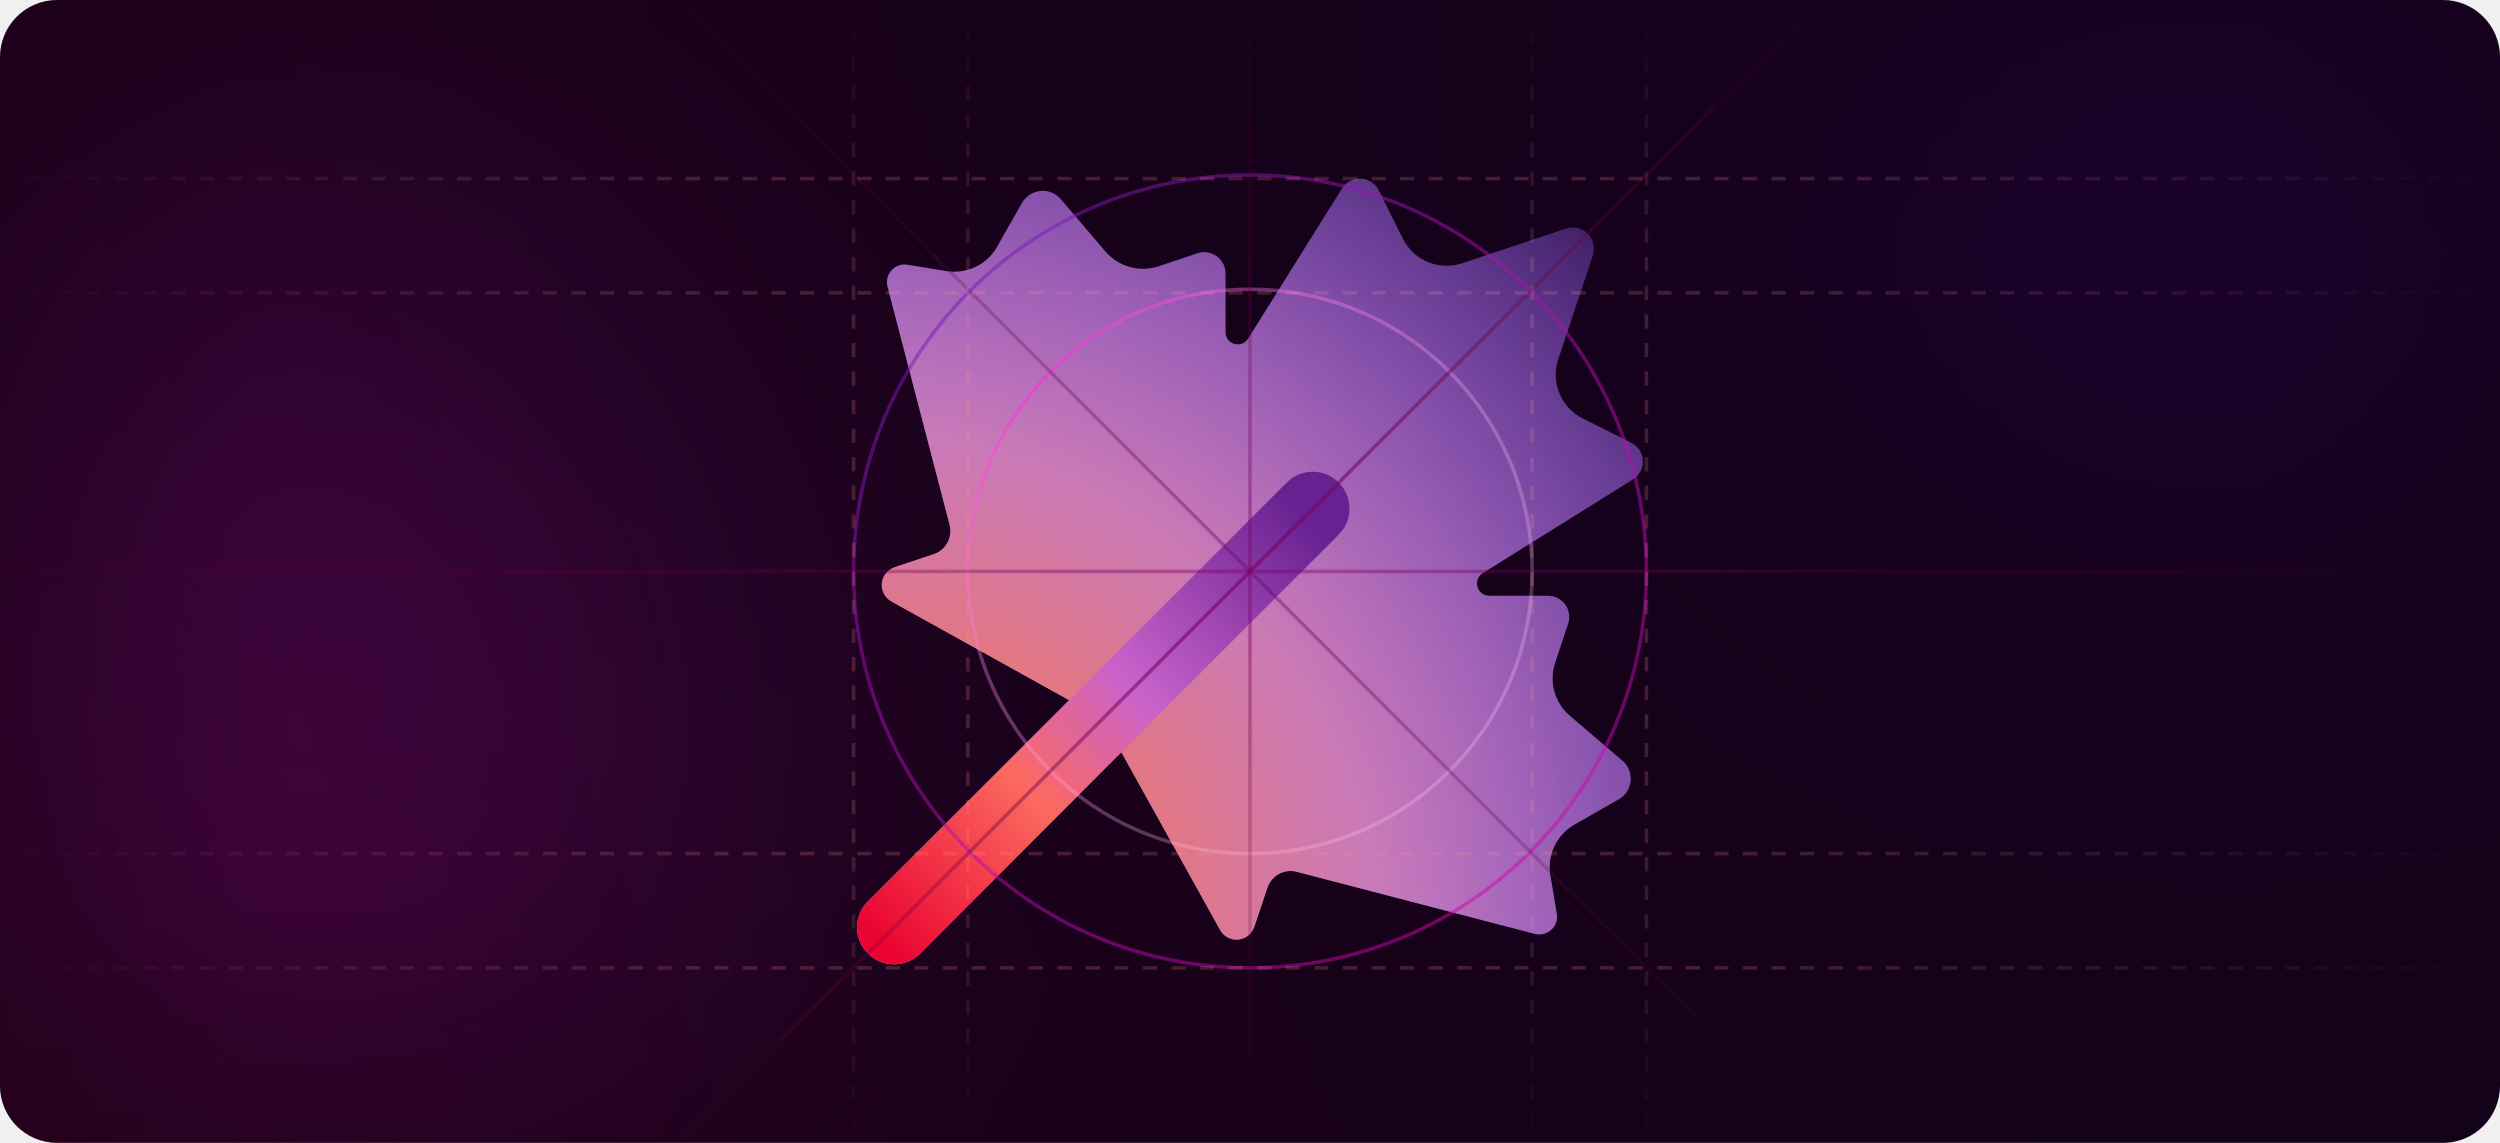
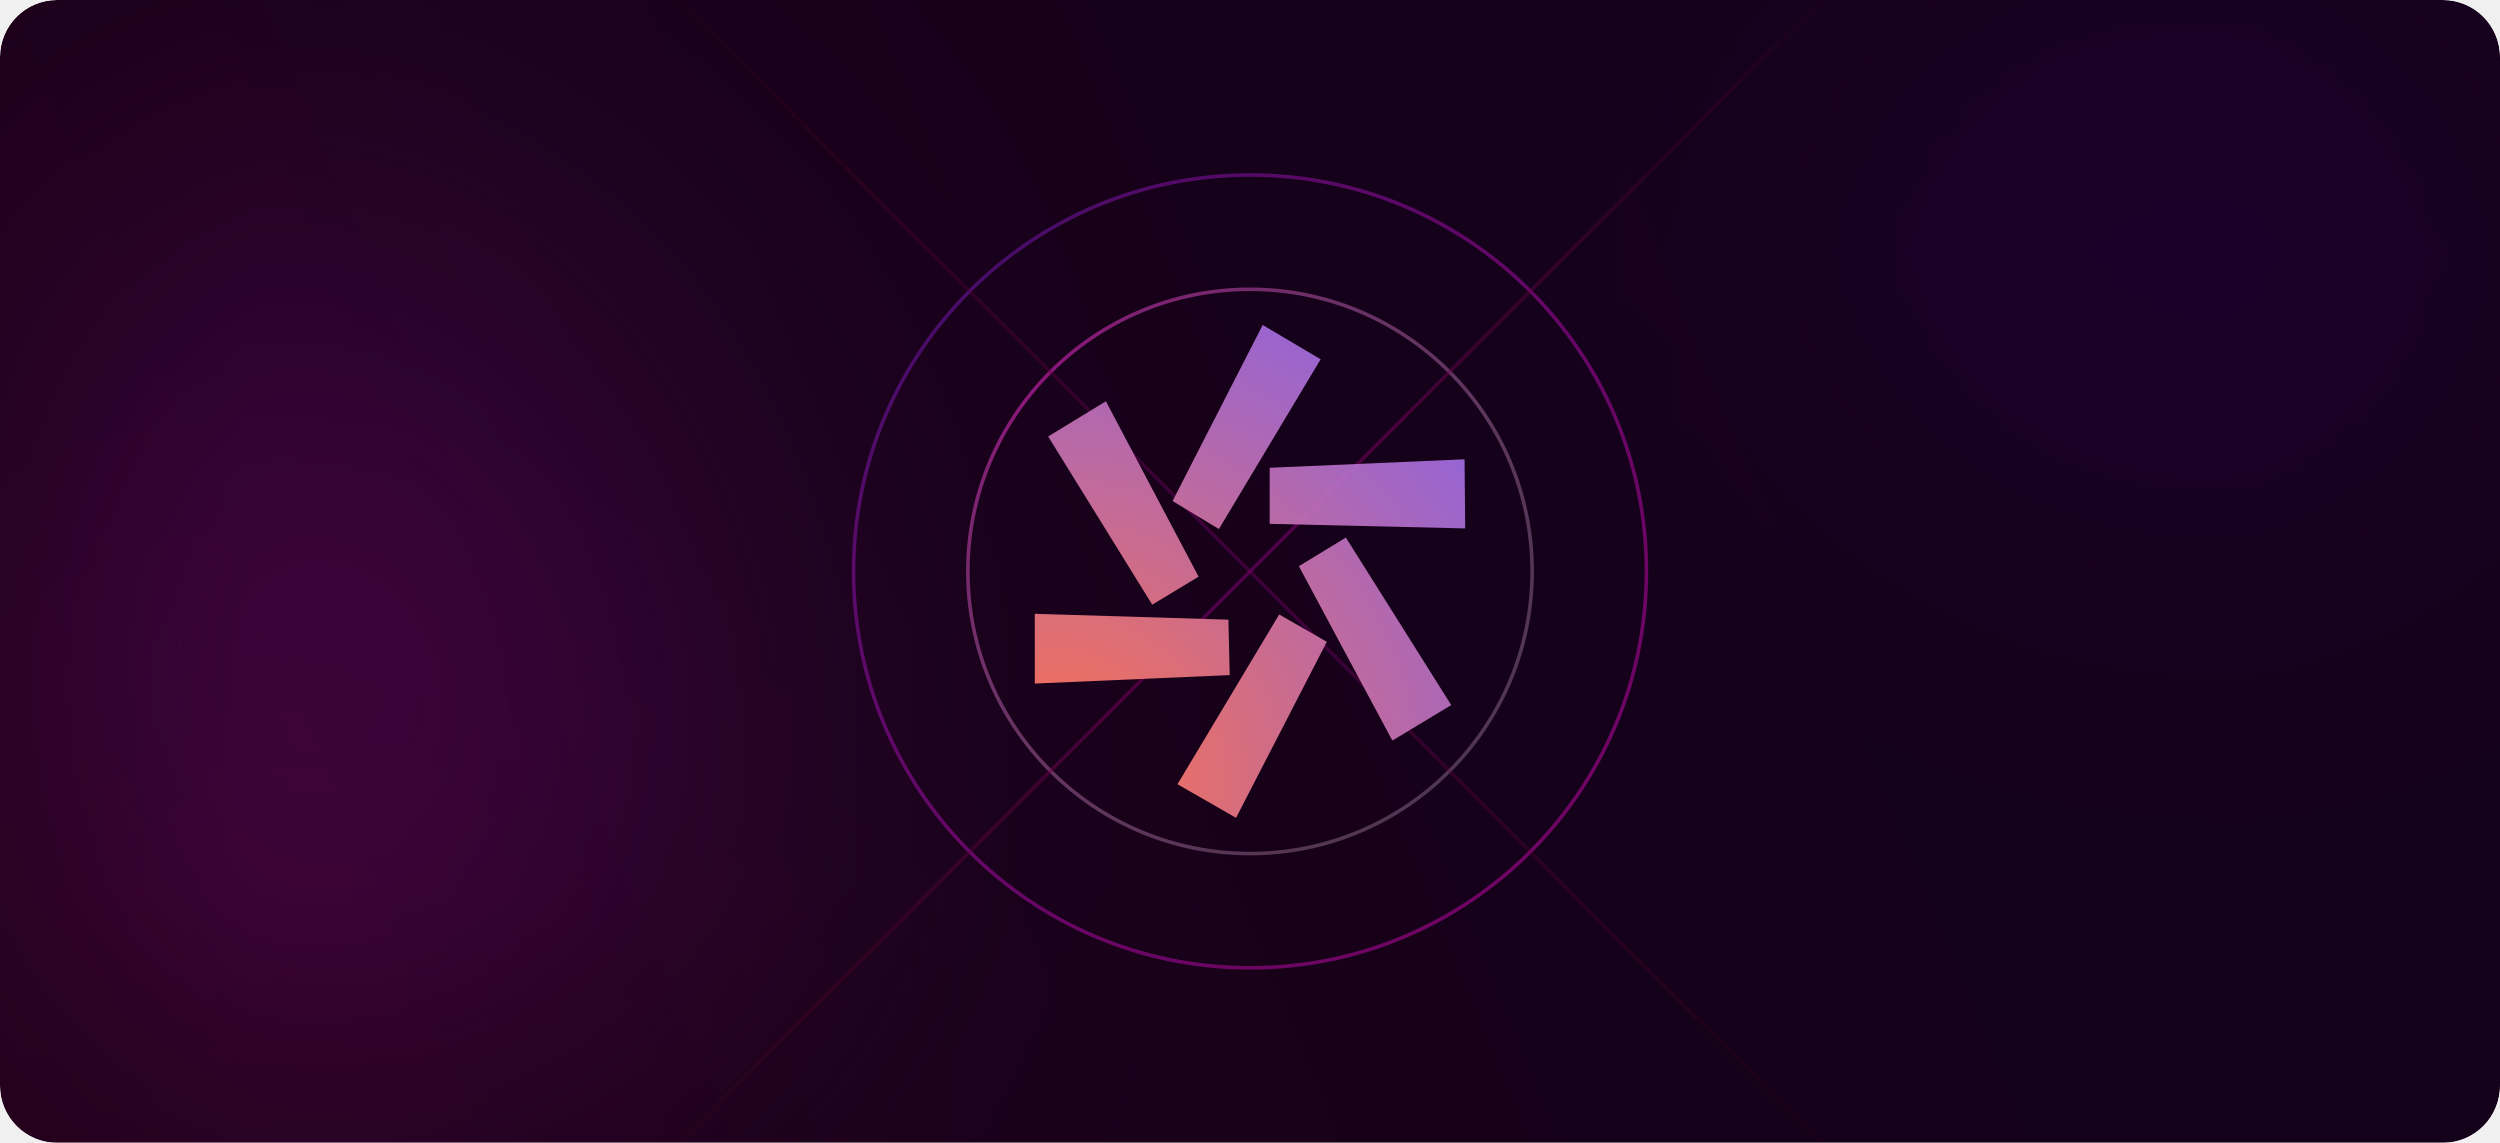
<svg xmlns="http://www.w3.org/2000/svg" width="700" height="320" viewBox="0 0 700 320" fill="none">
-   <g clip-path="url(#clip0_39_1471)">
-     <rect width="700" height="320" rx="16" fill="#090014" />
-     <rect width="700" height="320" rx="16" fill="url(#paint0_linear_39_1471)" />
-     <g opacity="0.8" filter="url(#filter0_f_39_1471)">
-       <circle cx="660" cy="-60" r="160" fill="#7000FF" fill-opacity="0.31" />
+   <g clip-path="url(#clip0_628_1934)">
+     <mask id="mask0_628_1934" style="mask-type:luminance" maskUnits="userSpaceOnUse" x="0" y="0" width="700" height="320">
+       <path d="M684 0H16C7.163 0 0 7.163 0 16V304C0 312.837 7.163 320 16 320H684C692.837 320 700 312.837 700 304V16C700 7.163 692.837 0 684 0Z" fill="white" />
+     </mask>
+     <g mask="url(#mask0_628_1934)">
+       <path d="M684 0H16C7.163 0 0 7.163 0 16V304C0 312.837 7.163 320 16 320H684C692.837 320 700 312.837 700 304V16C700 7.163 692.837 0 684 0Z" fill="#090014" />
+       <path d="M684 0H16C7.163 0 0 7.163 0 16V304C0 312.837 7.163 320 16 320H684C692.837 320 700 312.837 700 304V16C700 7.163 692.837 0 684 0Z" fill="url(#paint0_linear_628_1934)" />
+       <g opacity="0.8" filter="url(#filter0_f_628_1934)">
+         <path d="M660 100C748.366 100 820 28.366 820 -60C820 -148.366 748.366 -220 660 -220C571.634 -220 500 -148.366 500 -60C500 28.366 571.634 100 660 100Z" fill="#7000FF" fill-opacity="0.31" />
+       </g>
+       <g opacity="0.8" filter="url(#filter1_f_628_1934)">
+         <path d="M20 373C108.366 373 180 301.366 180 213C180 124.634 108.366 53 20 53C-68.366 53 -140 124.634 -140 213C-140 301.366 -68.366 373 20 373Z" fill="#C01BDB" fill-opacity="0.33" />
+       </g>
+       <g opacity="0.8" filter="url(#filter2_f_628_1934)">
+ </g>
+       <g opacity="0.8" filter="url(#filter3_f_628_1934)">
+         <path d="M20 573C108.366 573 180 501.366 180 413C180 324.634 108.366 253 20 253C-68.366 253 -140 324.634 -140 413C-140 501.366 -68.366 573 20 573Z" fill="#FF0000" fill-opacity="0.22" />
+       </g>
+       <path opacity="0.5" d="M350 271C411.304 271 461 221.304 461 160C461 98.696 411.304 49 350 49C288.696 49 239 98.696 239 160C239 221.304 288.696 271 350 271Z" stroke="url(#paint1_radial_628_1934)" />
+       <path opacity="0.5" d="M350 239C393.63 239 429 203.63 429 160C429 116.37 393.63 81 350 81C306.37 81 271 116.37 271 160C271 203.63 306.37 239 350 239Z" stroke="url(#paint2_radial_628_1934)" />
+       <path opacity="0.4" d="M511 321L189 -1" stroke="url(#paint3_radial_628_1934)" />
+       <path opacity="0.6" d="M189 321L511 -1" stroke="url(#paint4_radial_628_1934)" />
+       <path opacity="0.4" d="M0 160H700" stroke="url(#paint5_radial_628_1934)" />
+       <path opacity="0.2" d="M271 0V320" stroke="url(#paint6_radial_628_1934)" stroke-dasharray="4 4" />
+       <path opacity="0.2" d="M461 0V320" stroke="url(#paint7_radial_628_1934)" stroke-dasharray="4 4" />
+       <path opacity="0.4" d="M350 0V320" stroke="url(#paint8_radial_628_1934)" />
+       <path opacity="0.2" d="M429 0V320" stroke="url(#paint9_radial_628_1934)" stroke-dasharray="4 4" />
+       <path opacity="0.2" d="M239 0V320" stroke="url(#paint10_radial_628_1934)" stroke-dasharray="4 4" />
+       <path opacity="0.2" d="M0 50H700" stroke="url(#paint11_radial_628_1934)" stroke-dasharray="4 4" />
+       <path opacity="0.2" d="M0 82H700" stroke="url(#paint12_radial_628_1934)" stroke-dasharray="4 4" />
+       <path opacity="0.2" d="M0 271H700" stroke="url(#paint13_radial_628_1934)" stroke-dasharray="4 4" />
+       <path opacity="0.2" d="M0 239H700" stroke="url(#paint14_radial_628_1934)" stroke-dasharray="4 4" />
    </g>
-     <g opacity="0.8" filter="url(#filter1_f_39_1471)">
-       <circle cx="20" cy="213" r="160" fill="#C01BDB" fill-opacity="0.33" />
-     </g>
-     <g opacity="0.8" filter="url(#filter2_f_39_1471)">
-       <circle cx="660" cy="480" r="160" fill="#B010B4" fill-opacity="0.52" />
-     </g>
-     <g opacity="0.8" filter="url(#filter3_f_39_1471)">
-       <circle cx="20" cy="413" r="160" fill="#FF0000" fill-opacity="0.22" />
-     </g>
-     <path d="M386.015 53.222L392.803 66.842C395.854 72.943 402.943 75.865 409.43 73.716L438.474 64.006C439.076 63.792 439.72 63.706 440.365 63.706C443.63 63.706 446.294 66.37 446.294 69.635C446.294 70.279 446.208 70.924 445.993 71.525L436.326 100.569C434.135 107.057 437.1 114.146 443.201 117.197L456.777 123.985C458.754 124.973 460 126.992 460 129.227C460 131.246 458.969 133.136 457.25 134.211L415.188 160.462C412.223 162.309 413.555 166.821 416.992 166.821H433.448C436.713 166.821 439.377 169.484 439.377 172.75C439.377 173.394 439.291 174.039 439.076 174.64L435.424 185.596C433.662 190.881 435.252 196.724 439.506 200.376L454.285 213.008C455.746 214.253 456.606 216.101 456.606 218.034C456.606 220.44 455.317 222.632 453.254 223.792L440.838 230.881C435.854 233.716 433.147 239.388 434.092 245.059L435.897 255.843C435.94 256.101 435.983 256.402 435.983 256.66C435.983 259.925 432.889 262.288 429.71 261.472L363.115 244.114C359.635 243.169 356.025 245.145 354.865 248.582L351.213 259.495C350.483 261.643 348.507 263.104 346.23 263.104C344.296 263.104 342.578 262.073 341.632 260.397L313.964 210.603L257.637 266.971C253.598 271.01 247.068 271.01 243.072 266.971H243.029C238.99 262.932 238.99 256.402 243.029 252.406L299.357 196.057L249.602 168.41C247.927 167.465 246.896 165.704 246.896 163.813C246.896 161.536 248.356 159.56 250.505 158.829L261.418 155.177C264.855 154.06 266.788 150.451 265.886 146.928L248.528 80.333C247.669 77.154 250.075 74.06 253.34 74.06C253.598 74.06 253.899 74.103 254.157 74.146L264.941 75.908C270.612 76.853 276.283 74.189 279.162 69.162L286.208 56.745C287.411 54.726 289.602 53.437 291.965 53.437C293.899 53.437 295.746 54.297 296.992 55.757L309.581 70.494C313.233 74.705 319.076 76.337 324.361 74.576L335.317 70.924C335.961 70.709 336.563 70.623 337.207 70.623C340.472 70.623 343.136 73.287 343.136 76.552V93.007C343.136 96.445 347.647 97.734 349.495 94.812L375.789 52.75C376.863 51.031 378.754 50 380.773 50C383.007 50 385.027 51.246 386.015 53.222Z" fill="url(#paint1_radial_39_1471)" />
-     <path d="M386.015 53.222L392.803 66.842C395.854 72.943 402.943 75.865 409.43 73.716L438.474 64.006C439.076 63.792 439.72 63.706 440.365 63.706C443.63 63.706 446.294 66.37 446.294 69.635C446.294 70.279 446.208 70.924 445.993 71.525L436.326 100.569C434.135 107.057 437.1 114.146 443.201 117.197L456.777 123.985C458.754 124.973 460 126.992 460 129.227C460 131.246 458.969 133.136 457.25 134.211L415.188 160.462C412.223 162.309 413.555 166.821 416.992 166.821H433.448C436.713 166.821 439.377 169.484 439.377 172.75C439.377 173.394 439.291 174.039 439.076 174.64L435.424 185.596C433.662 190.881 435.252 196.724 439.506 200.376L454.285 213.008C455.746 214.253 456.606 216.101 456.606 218.034C456.606 220.44 455.317 222.632 453.254 223.792L440.838 230.881C435.854 233.716 433.147 239.388 434.092 245.059L435.897 255.843C435.94 256.101 435.983 256.402 435.983 256.66C435.983 259.925 432.889 262.288 429.71 261.472L363.115 244.114C359.635 243.169 356.025 245.145 354.865 248.582L351.213 259.495C350.483 261.643 348.507 263.104 346.23 263.104C344.296 263.104 342.578 262.073 341.632 260.397L313.964 210.603L257.637 266.971C253.598 271.01 247.068 271.01 243.072 266.971H243.029C238.99 262.932 238.99 256.402 243.029 252.406L299.357 196.057L249.602 168.41C247.927 167.465 246.896 165.704 246.896 163.813C246.896 161.536 248.356 159.56 250.505 158.829L261.418 155.177C264.855 154.06 266.788 150.451 265.886 146.928L248.528 80.333C247.669 77.154 250.075 74.06 253.34 74.06C253.598 74.06 253.899 74.103 254.157 74.146L264.941 75.908C270.612 76.853 276.283 74.189 279.162 69.162L286.208 56.745C287.411 54.726 289.602 53.437 291.965 53.437C293.899 53.437 295.746 54.297 296.992 55.757L309.581 70.494C313.233 74.705 319.076 76.337 324.361 74.576L335.317 70.924C335.961 70.709 336.563 70.623 337.207 70.623C340.472 70.623 343.136 73.287 343.136 76.552V93.007C343.136 96.445 347.647 97.734 349.495 94.812L375.789 52.75C376.863 51.031 378.754 50 380.773 50C383.007 50 385.027 51.246 386.015 53.222Z" fill="url(#paint2_radial_39_1471)" />
-     <path d="M243.029 266.971C238.99 262.932 238.99 256.402 243.029 252.406L360.279 135.113C364.318 131.074 370.849 131.074 374.844 135.113C378.84 139.151 378.883 145.682 374.844 149.678L257.637 266.971C253.598 271.01 247.068 271.01 243.072 266.971H243.029Z" fill="url(#paint3_linear_39_1471)" />
-     <circle opacity="0.5" cx="350" cy="160" r="111" stroke="url(#paint4_radial_39_1471)" />
-     <circle opacity="0.5" cx="350" cy="160" r="79" stroke="url(#paint5_radial_39_1471)" />
-     <path opacity="0.4" d="M511 321L189 -1" stroke="url(#paint6_radial_39_1471)" />
-     <path opacity="0.6" d="M189 321L511 -1" stroke="url(#paint7_radial_39_1471)" />
-     <path opacity="0.4" d="M0 160H700" stroke="url(#paint8_radial_39_1471)" />
-     <path opacity="0.2" d="M271 0L271 320" stroke="url(#paint9_radial_39_1471)" stroke-dasharray="4 4" />
-     <path opacity="0.2" d="M461 0L461 320" stroke="url(#paint10_radial_39_1471)" stroke-dasharray="4 4" />
-     <path opacity="0.4" d="M350 0L350 320" stroke="url(#paint11_radial_39_1471)" />
-     <path opacity="0.2" d="M429 0L429 320" stroke="url(#paint12_radial_39_1471)" stroke-dasharray="4 4" />
-     <path opacity="0.2" d="M239 0L239 320" stroke="url(#paint13_radial_39_1471)" stroke-dasharray="4 4" />
-     <path opacity="0.2" d="M0 50H700" stroke="url(#paint14_radial_39_1471)" stroke-dasharray="4 4" />
-     <path opacity="0.2" d="M0 82H700" stroke="url(#paint15_radial_39_1471)" stroke-dasharray="4 4" />
-     <path opacity="0.2" d="M0 271H700" stroke="url(#paint16_radial_39_1471)" stroke-dasharray="4 4" />
-     <path opacity="0.2" d="M0 239H700" stroke="url(#paint17_radial_39_1471)" stroke-dasharray="4 4" />
+     <path d="M389.992 207.278L406.344 197.421L376.839 150.508L363.686 158.54L389.814 207.278H389.992ZM329.56 219.508L346.09 229L371.507 179.714L358.176 172.048L329.738 219.508H329.56ZM289.746 172.048V191.397L344.313 189.024L343.957 173.508L289.746 171.865V172.048ZM410.255 147.952L410.077 128.603L355.51 130.976V146.675L410.077 147.952H410.255ZM309.653 112.357L293.479 122.214L322.628 169.31L335.603 161.46L309.653 112.357V112.357ZM369.907 100.675L353.555 91L328.316 140.286L341.291 148.135L369.73 100.675H369.907Z" fill="url(#paint15_radial_628_1934)" />
  </g>
  <defs>
-     <filter id="filter0_f_39_1471" x="260" y="-460" width="800" height="800" filterUnits="userSpaceOnUse" color-interpolation-filters="sRGB">
+     <filter id="filter0_f_628_1934" x="260" y="-460" width="800" height="800" filterUnits="userSpaceOnUse" color-interpolation-filters="sRGB">
      <feFlood flood-opacity="0" result="BackgroundImageFix" />
      <feBlend mode="normal" in="SourceGraphic" in2="BackgroundImageFix" result="shape" />
-       <feGaussianBlur stdDeviation="120" result="effect1_foregroundBlur_39_1471" />
+       <feGaussianBlur stdDeviation="120" result="effect1_foregroundBlur_628_1934" />
    </filter>
-     <filter id="filter1_f_39_1471" x="-380" y="-187" width="800" height="800" filterUnits="userSpaceOnUse" color-interpolation-filters="sRGB">
+     <filter id="filter1_f_628_1934" x="-380" y="-187" width="800" height="800" filterUnits="userSpaceOnUse" color-interpolation-filters="sRGB">
      <feFlood flood-opacity="0" result="BackgroundImageFix" />
      <feBlend mode="normal" in="SourceGraphic" in2="BackgroundImageFix" result="shape" />
-       <feGaussianBlur stdDeviation="120" result="effect1_foregroundBlur_39_1471" />
+       <feGaussianBlur stdDeviation="120" result="effect1_foregroundBlur_628_1934" />
    </filter>
-     <filter id="filter2_f_39_1471" x="260" y="80" width="800" height="800" filterUnits="userSpaceOnUse" color-interpolation-filters="sRGB">
+     <filter id="filter2_f_628_1934" x="260" y="80" width="800" height="800" filterUnits="userSpaceOnUse" color-interpolation-filters="sRGB">
      <feFlood flood-opacity="0" result="BackgroundImageFix" />
      <feBlend mode="normal" in="SourceGraphic" in2="BackgroundImageFix" result="shape" />
-       <feGaussianBlur stdDeviation="120" result="effect1_foregroundBlur_39_1471" />
+       <feGaussianBlur stdDeviation="120" result="effect1_foregroundBlur_628_1934" />
    </filter>
-     <filter id="filter3_f_39_1471" x="-380" y="13" width="800" height="800" filterUnits="userSpaceOnUse" color-interpolation-filters="sRGB">
+     <filter id="filter3_f_628_1934" x="-380" y="13" width="800" height="800" filterUnits="userSpaceOnUse" color-interpolation-filters="sRGB">
      <feFlood flood-opacity="0" result="BackgroundImageFix" />
      <feBlend mode="normal" in="SourceGraphic" in2="BackgroundImageFix" result="shape" />
-       <feGaussianBlur stdDeviation="120" result="effect1_foregroundBlur_39_1471" />
+       <feGaussianBlur stdDeviation="120" result="effect1_foregroundBlur_628_1934" />
    </filter>
-     <linearGradient id="paint0_linear_39_1471" x1="1.04308e-05" y1="320" x2="710.784" y2="26.079" gradientUnits="userSpaceOnUse">
+     <linearGradient id="paint0_linear_628_1934" x1="1.27814e-05" y1="320" x2="710.784" y2="26.079" gradientUnits="userSpaceOnUse">
      <stop stop-color="#F3003A" stop-opacity="0.09" />
      <stop offset="0.729" stop-color="#951168" stop-opacity="0.08" />
    </linearGradient>
-     <radialGradient id="paint1_radial_39_1471" cx="0" cy="0" r="1" gradientUnits="userSpaceOnUse" gradientTransform="translate(240 270) rotate(-47.3279) scale(870.459 870.459)">
-       <stop stop-color="#AA82FF" />
-       <stop offset="0.169" stop-color="#AA82FF" />
-       <stop offset="0.387" stop-color="#7E42FF" stop-opacity="0" />
-       <stop offset="1" stop-color="#7E42FF" stop-opacity="0" />
-     </radialGradient>
-     <radialGradient id="paint2_radial_39_1471" cx="0" cy="0" r="1" gradientUnits="userSpaceOnUse" gradientTransform="translate(250 255) rotate(-41.7108) scale(308.099 308.099)">
-       <stop offset="0.219" stop-color="#FF7246" stop-opacity="0.73" />
-       <stop offset="1" stop-color="#A073FF" stop-opacity="0" />
-     </radialGradient>
-     <linearGradient id="paint3_linear_39_1471" x1="384" y1="144" x2="252" y2="270" gradientUnits="userSpaceOnUse">
-       <stop offset="0.072" stop-color="#672191" />
-       <stop offset="0.45" stop-color="#C963CB" />
-       <stop offset="0.676" stop-color="#FB695F" />
-       <stop offset="1" stop-color="#EB0331" />
-     </linearGradient>
-     <radialGradient id="paint4_radial_39_1471" cx="0" cy="0" r="1" gradientUnits="userSpaceOnUse" gradientTransform="translate(263 76) rotate(47.663) scale(243.508)">
+     <radialGradient id="paint1_radial_628_1934" cx="0" cy="0" r="1" gradientUnits="userSpaceOnUse" gradientTransform="translate(263 76) rotate(47.663) scale(243.508)">
      <stop stop-color="#7219B7" />
      <stop offset="1" stop-color="#CD07AD" />
    </radialGradient>
-     <radialGradient id="paint5_radial_39_1471" cx="0" cy="0" r="1" gradientUnits="userSpaceOnUse" gradientTransform="translate(288.081 100.216) rotate(47.663) scale(173.307)">
+     <radialGradient id="paint2_radial_628_1934" cx="0" cy="0" r="1" gradientUnits="userSpaceOnUse" gradientTransform="translate(288.081 100.216) rotate(47.663) scale(173.307)">
      <stop stop-color="#FD22D9" />
      <stop offset="1" stop-color="#FFDDF9" stop-opacity="0.47" />
    </radialGradient>
-     <radialGradient id="paint6_radial_39_1471" cx="0" cy="0" r="1" gradientUnits="userSpaceOnUse" gradientTransform="translate(350 160) rotate(-135) scale(258.996 182)">
+     <radialGradient id="paint3_radial_628_1934" cx="0" cy="0" r="1" gradientUnits="userSpaceOnUse" gradientTransform="translate(350 160) rotate(-135) scale(258.996 182)">
      <stop offset="0.099" stop-color="#770064" />
      <stop offset="1" stop-color="#510404" stop-opacity="0" />
    </radialGradient>
-     <radialGradient id="paint7_radial_39_1471" cx="0" cy="0" r="1" gradientUnits="userSpaceOnUse" gradientTransform="translate(350 160) rotate(-45) scale(258.996 182)">
+     <radialGradient id="paint4_radial_628_1934" cx="0" cy="0" r="1" gradientUnits="userSpaceOnUse" gradientTransform="translate(350 160) rotate(-45) scale(258.996 182)">
      <stop offset="0.099" stop-color="#770064" />
      <stop offset="1" stop-color="#510404" stop-opacity="0" />
    </radialGradient>
-     <radialGradient id="paint8_radial_39_1471" cx="0" cy="0" r="1" gradientUnits="userSpaceOnUse" gradientTransform="translate(350 160) scale(398.125 182)">
+     <radialGradient id="paint5_radial_628_1934" cx="0" cy="0" r="1" gradientUnits="userSpaceOnUse" gradientTransform="translate(-nan -nan) rotate(-nan) scale(-nan -nan)">
      <stop offset="0.099" stop-color="#770064" />
      <stop offset="1" stop-color="#510404" stop-opacity="0" />
    </radialGradient>
-     <radialGradient id="paint9_radial_39_1471" cx="0" cy="0" r="1" gradientUnits="userSpaceOnUse" gradientTransform="translate(271 160) rotate(90) scale(182 182)">
+     <radialGradient id="paint6_radial_628_1934" cx="0" cy="0" r="1" gradientUnits="userSpaceOnUse" gradientTransform="translate(-nan -nan) rotate(-nan) scale(-nan -nan)">
      <stop offset="0.349" stop-color="#FF8E8E" />
      <stop offset="0.88" stop-color="#FFC6F6" stop-opacity="0" />
    </radialGradient>
-     <radialGradient id="paint10_radial_39_1471" cx="0" cy="0" r="1" gradientUnits="userSpaceOnUse" gradientTransform="translate(461 160) rotate(90) scale(182 182)">
+     <radialGradient id="paint7_radial_628_1934" cx="0" cy="0" r="1" gradientUnits="userSpaceOnUse" gradientTransform="translate(-nan -nan) rotate(-nan) scale(-nan -nan)">
      <stop offset="0.349" stop-color="#FF8E8E" />
      <stop offset="0.88" stop-color="#FFC6F6" stop-opacity="0" />
    </radialGradient>
-     <radialGradient id="paint11_radial_39_1471" cx="0" cy="0" r="1" gradientUnits="userSpaceOnUse" gradientTransform="translate(350 160) rotate(90) scale(182 182)">
+     <radialGradient id="paint8_radial_628_1934" cx="0" cy="0" r="1" gradientUnits="userSpaceOnUse" gradientTransform="translate(-nan -nan) rotate(-nan) scale(-nan -nan)">
      <stop offset="0.099" stop-color="#770064" />
      <stop offset="1" stop-color="#510404" stop-opacity="0" />
    </radialGradient>
-     <radialGradient id="paint12_radial_39_1471" cx="0" cy="0" r="1" gradientUnits="userSpaceOnUse" gradientTransform="translate(429 160) rotate(90) scale(182 182)">
+     <radialGradient id="paint9_radial_628_1934" cx="0" cy="0" r="1" gradientUnits="userSpaceOnUse" gradientTransform="translate(-nan -nan) rotate(-nan) scale(-nan -nan)">
      <stop offset="0.349" stop-color="#FF8E8E" />
      <stop offset="0.88" stop-color="#FFC6F6" stop-opacity="0" />
    </radialGradient>
-     <radialGradient id="paint13_radial_39_1471" cx="0" cy="0" r="1" gradientUnits="userSpaceOnUse" gradientTransform="translate(239 160) rotate(90) scale(182 182)">
+     <radialGradient id="paint10_radial_628_1934" cx="0" cy="0" r="1" gradientUnits="userSpaceOnUse" gradientTransform="translate(-nan -nan) rotate(-nan) scale(-nan -nan)">
      <stop offset="0.349" stop-color="#FF8E8E" />
      <stop offset="0.88" stop-color="#FFC6F6" stop-opacity="0" />
    </radialGradient>
-     <radialGradient id="paint14_radial_39_1471" cx="0" cy="0" r="1" gradientUnits="userSpaceOnUse" gradientTransform="translate(350 50) scale(398.125 182)">
+     <radialGradient id="paint11_radial_628_1934" cx="0" cy="0" r="1" gradientUnits="userSpaceOnUse" gradientTransform="translate(-nan -nan) rotate(-nan) scale(-nan -nan)">
      <stop offset="0.349" stop-color="#FF8E8E" />
      <stop offset="0.88" stop-color="#FFC6F6" stop-opacity="0" />
    </radialGradient>
-     <radialGradient id="paint15_radial_39_1471" cx="0" cy="0" r="1" gradientUnits="userSpaceOnUse" gradientTransform="translate(350 82) scale(398.125 182)">
+     <radialGradient id="paint12_radial_628_1934" cx="0" cy="0" r="1" gradientUnits="userSpaceOnUse" gradientTransform="translate(-nan -nan) rotate(-nan) scale(-nan -nan)">
      <stop offset="0.349" stop-color="#FF8E8E" />
      <stop offset="0.88" stop-color="#FFC6F6" stop-opacity="0" />
    </radialGradient>
-     <radialGradient id="paint16_radial_39_1471" cx="0" cy="0" r="1" gradientUnits="userSpaceOnUse" gradientTransform="translate(350 271) scale(398.125 182)">
+     <radialGradient id="paint13_radial_628_1934" cx="0" cy="0" r="1" gradientUnits="userSpaceOnUse" gradientTransform="translate(-nan -nan) rotate(-nan) scale(-nan -nan)">
      <stop offset="0.349" stop-color="#FF8E8E" />
      <stop offset="0.88" stop-color="#FFC6F6" stop-opacity="0" />
    </radialGradient>
-     <radialGradient id="paint17_radial_39_1471" cx="0" cy="0" r="1" gradientUnits="userSpaceOnUse" gradientTransform="translate(350 239) scale(398.125 182)">
+     <radialGradient id="paint14_radial_628_1934" cx="0" cy="0" r="1" gradientUnits="userSpaceOnUse" gradientTransform="translate(-nan -nan) rotate(-nan) scale(-nan -nan)">
      <stop offset="0.349" stop-color="#FF8E8E" />
      <stop offset="0.88" stop-color="#FFC6F6" stop-opacity="0" />
    </radialGradient>
-     <clipPath id="clip0_39_1471">
-       <rect width="700" height="320" rx="16" fill="white" />
+     <radialGradient id="paint15_radial_628_1934" cx="0" cy="0" r="1" gradientUnits="userSpaceOnUse" gradientTransform="translate(295.224 219.591) rotate(-44.9537) scale(162.187 163.228)">
+       <stop stop-color="#FF7246" />
+       <stop offset="1" stop-color="#A073FF" stop-opacity="0.86" />
+     </radialGradient>
+     <clipPath id="clip0_628_1934">
+       <rect width="700" height="320" fill="white" />
    </clipPath>
  </defs>
</svg>
